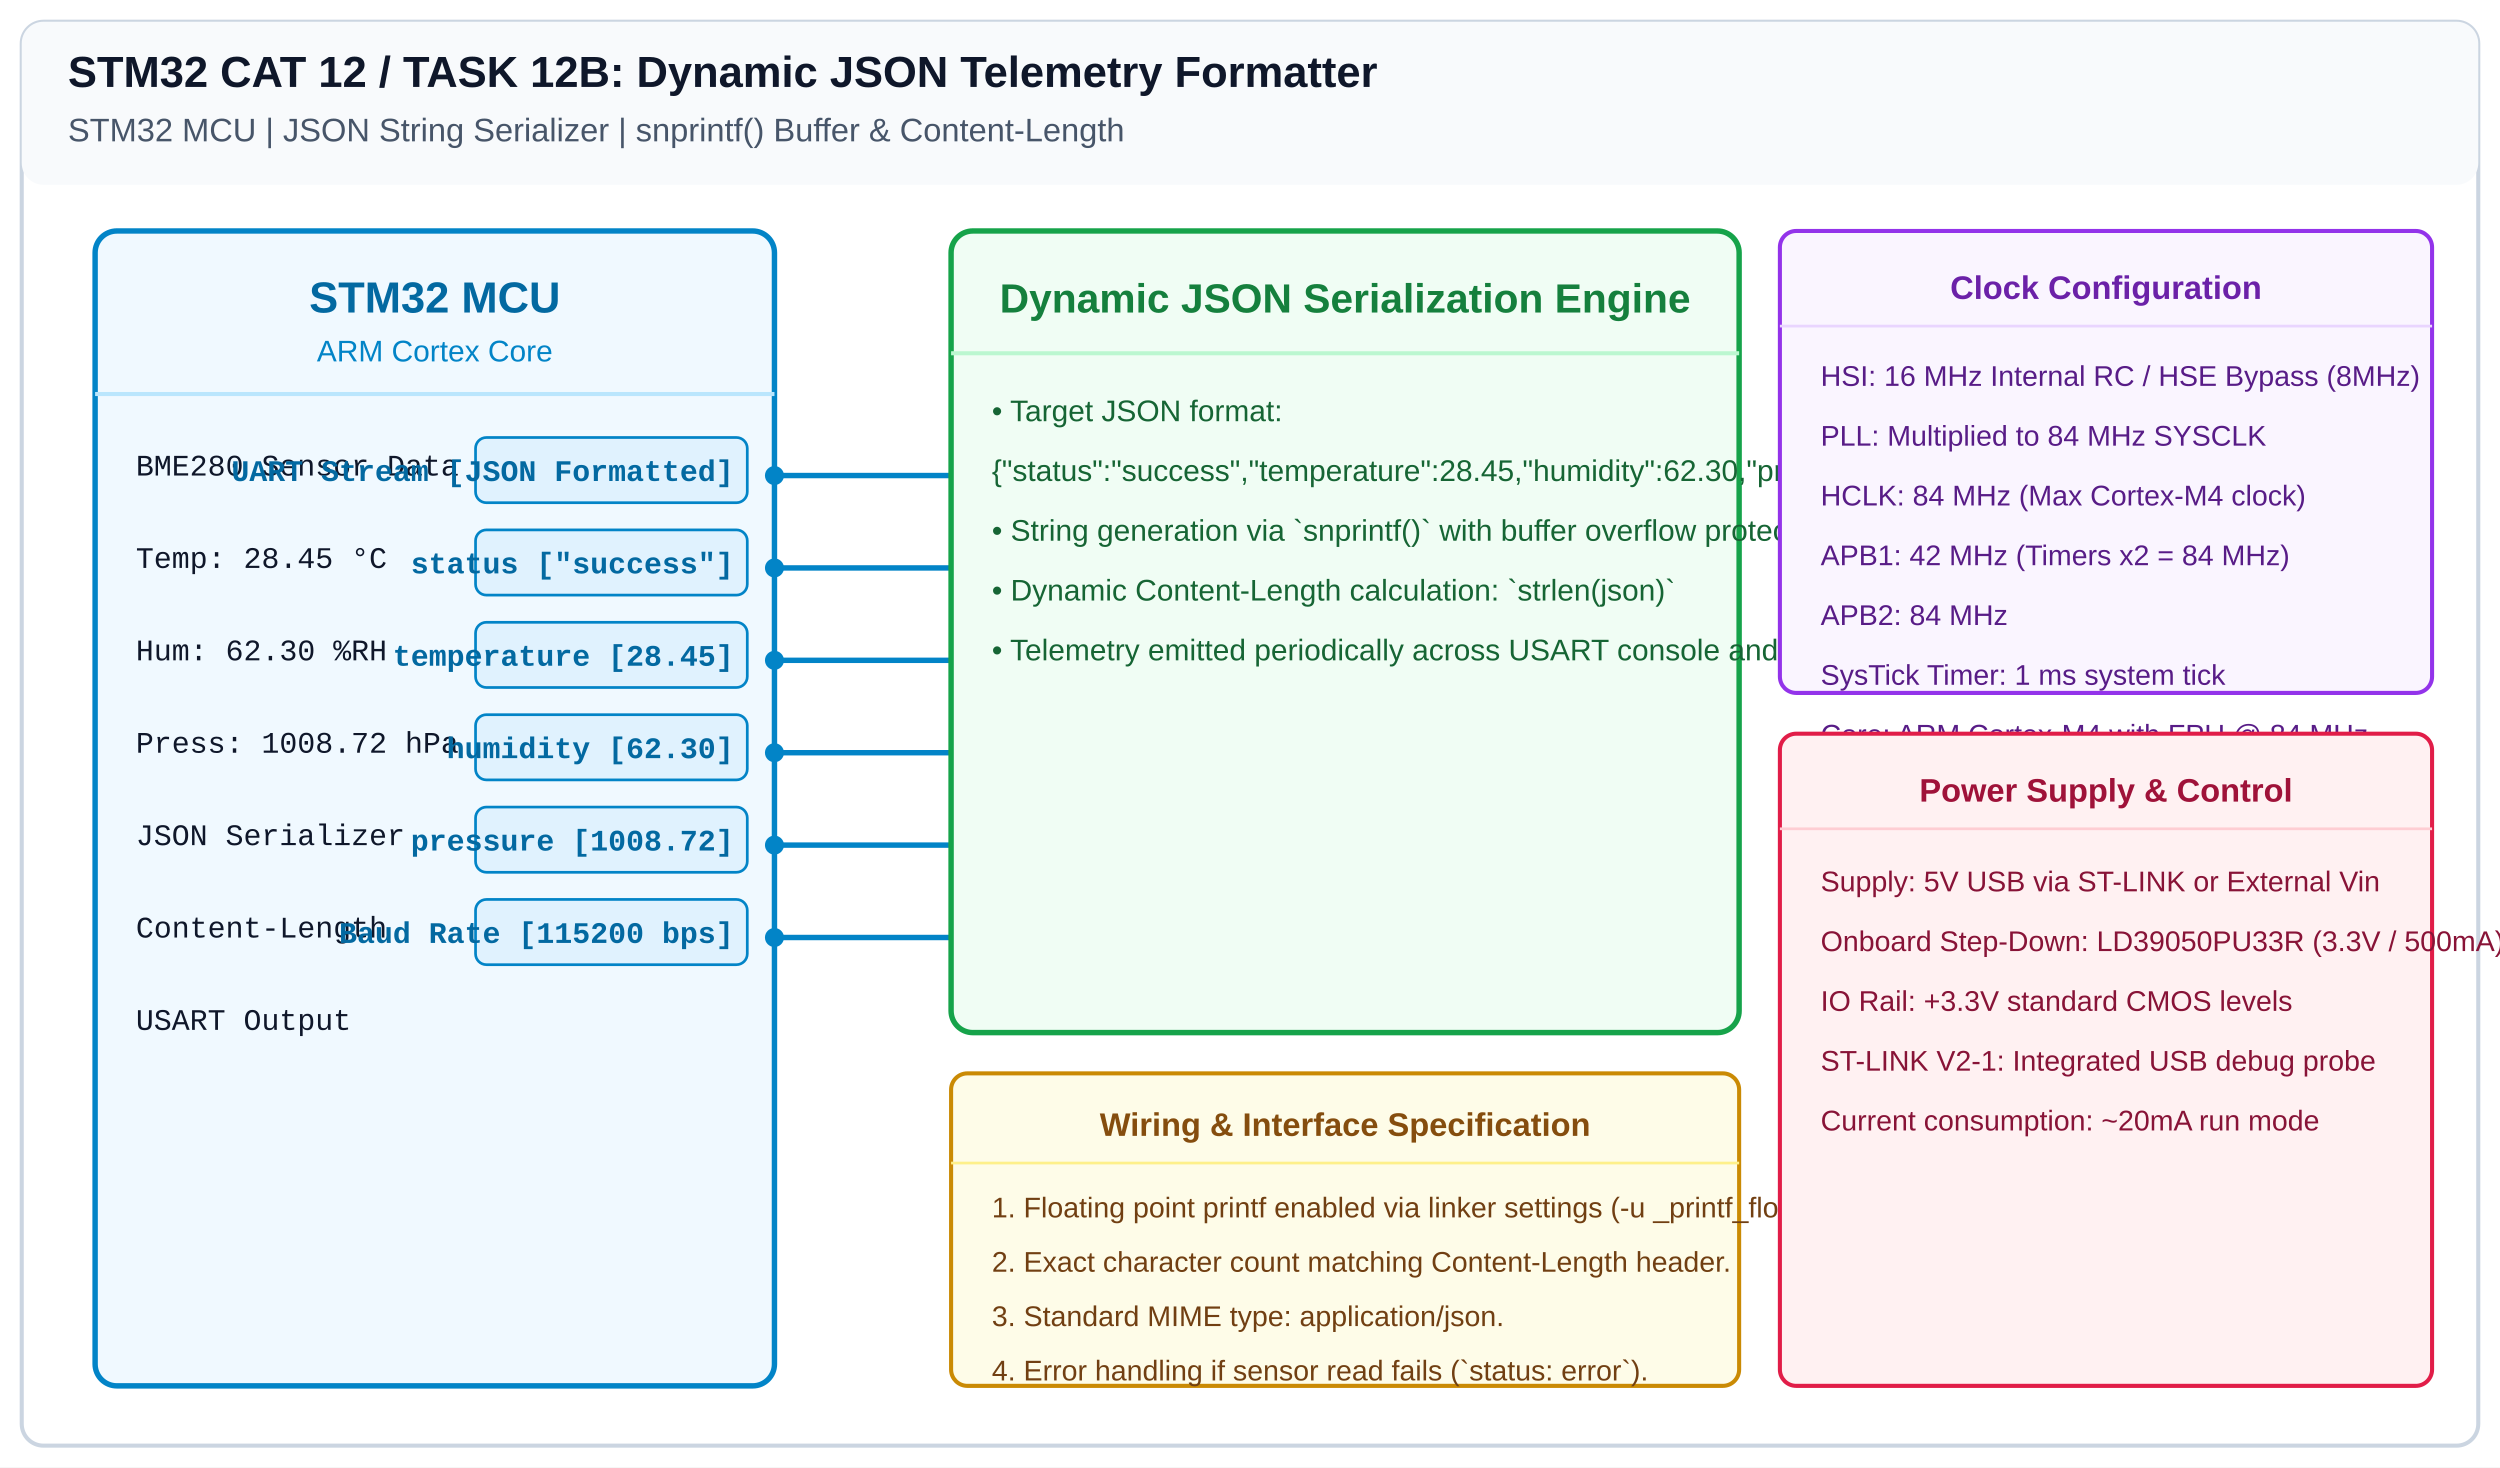
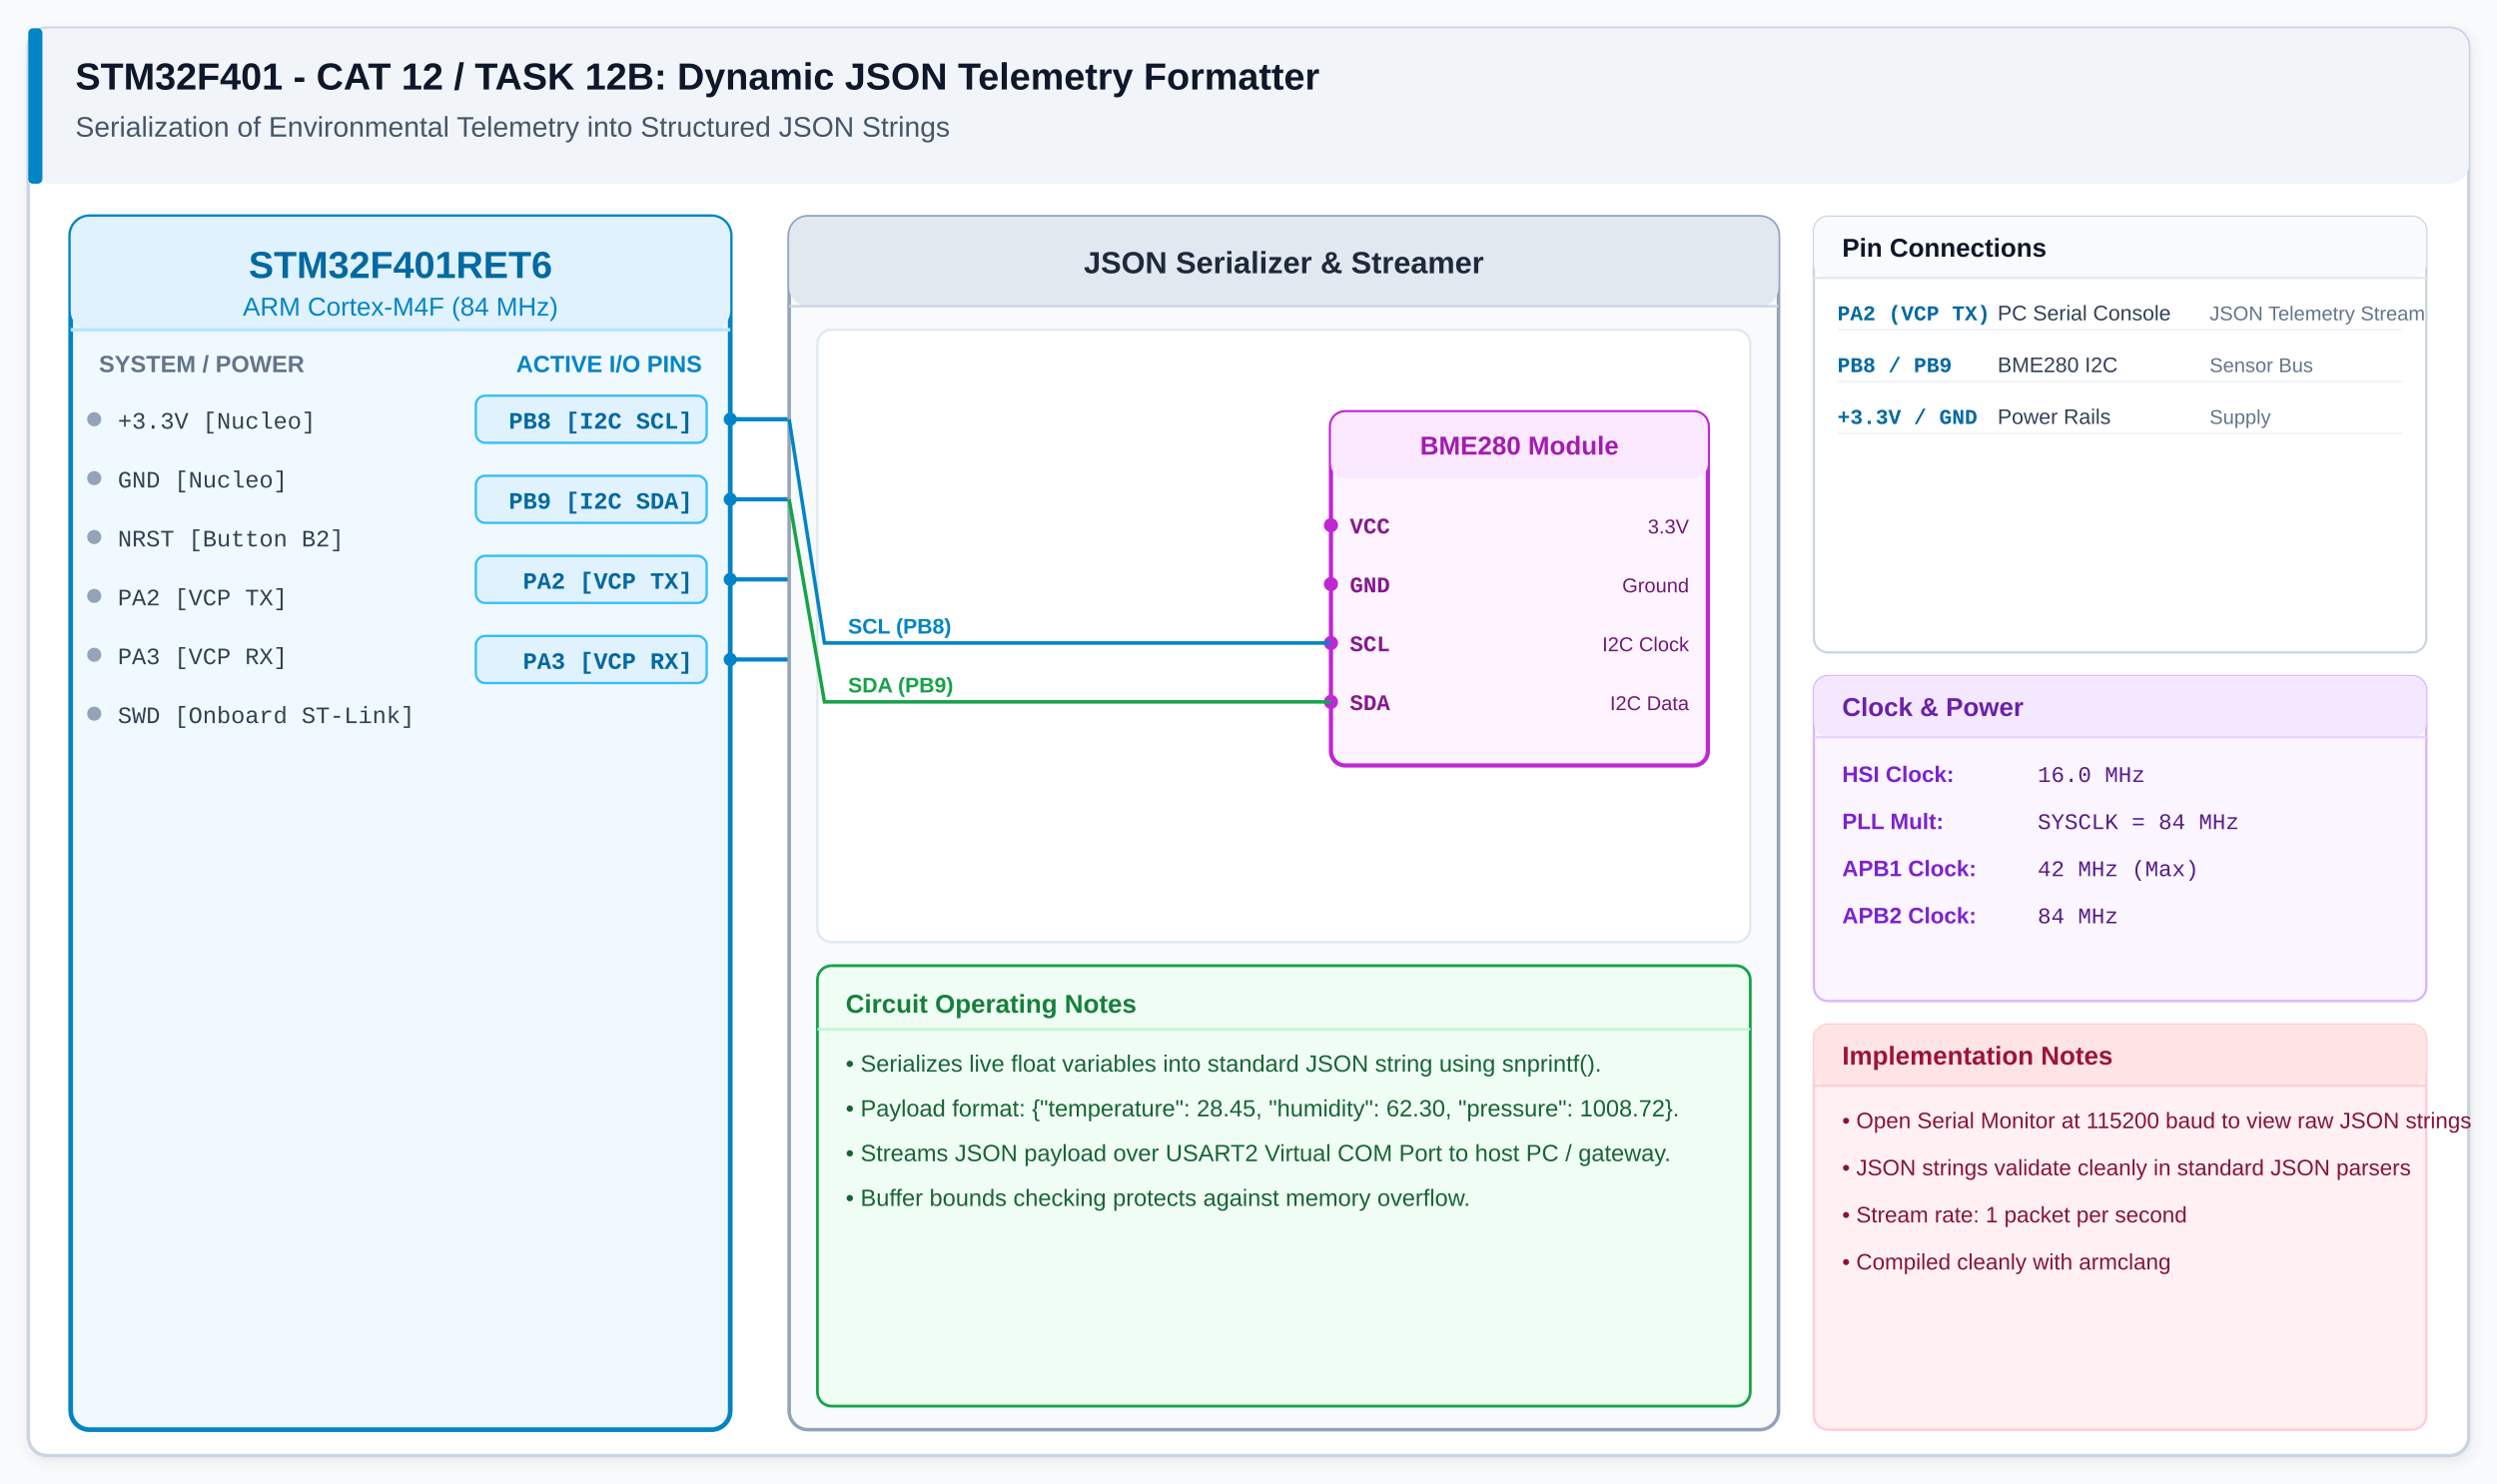
- <svg xmlns="http://www.w3.org/2000/svg" viewBox="0 0 920 540" width="920" height="540">
-   <rect x="0" y="0" width="920" height="540" fill="#ffffff" />
-   <rect x="8" y="8" width="904" height="524" fill="none" stroke="#cbd5e1" stroke-width="1.5" rx="8" />
-   <rect x="8" y="8" width="904" height="60" fill="#f8fafc" rx="8" />
-   <text x="25" y="32" font-family="Arial, sans-serif" font-size="16" font-weight="bold" fill="#0f172a">STM32 CAT 12 / TASK 12B: Dynamic JSON Telemetry Formatter</text>
-   <text x="25" y="52" font-family="Arial, sans-serif" font-size="12" fill="#475569">STM32 MCU | JSON String Serializer | snprintf() Buffer &amp; Content-Length</text>
-   <rect x="35" y="85" width="250" height="425" fill="#f0f9ff" stroke="#0284c7" stroke-width="2" rx="8" />
-   <text x="160" y="115" text-anchor="middle" font-family="Arial, sans-serif" font-size="16" font-weight="bold" fill="#0369a1">STM32 MCU</text>
-   <text x="160" y="133" text-anchor="middle" font-family="Arial, sans-serif" font-size="11" fill="#0284c7">ARM Cortex Core</text>
-   <line x1="35" y1="145" x2="285" y2="145" stroke="#bae6fd" stroke-width="1.5" />
-   <text x="50" y="175" font-family="Courier New, monospace" font-size="11" fill="#0f172a">BME280 Sensor Data</text>
-   <text x="50" y="209" font-family="Courier New, monospace" font-size="11" fill="#0f172a">Temp: 28.45 °C</text>
-   <text x="50" y="243" font-family="Courier New, monospace" font-size="11" fill="#0f172a">Hum:  62.30 %RH</text>
-   <text x="50" y="277" font-family="Courier New, monospace" font-size="11" fill="#0f172a">Press: 1008.72 hPa</text>
-   <text x="50" y="311" font-family="Courier New, monospace" font-size="11" fill="#0f172a">JSON Serializer</text>
-   <text x="50" y="345" font-family="Courier New, monospace" font-size="11" fill="#0f172a">Content-Length</text>
-   <text x="50" y="379" font-family="Courier New, monospace" font-size="11" fill="#0f172a">USART Output</text>
-   <rect x="175" y="161" width="100" height="24" fill="#e0f2fe" stroke="#0284c7" stroke-width="1" rx="4" />
-   <text x="270" y="177" text-anchor="end" font-family="Courier New, monospace" font-size="11" font-weight="bold" fill="#0369a1">UART Stream [JSON Formatted]</text>
-   <line x1="285" y1="175" x2="350" y2="175" stroke="#0284c7" stroke-width="2" />
-   <circle cx="285" cy="175" r="3.5" fill="#0284c7" />
-   <rect x="175" y="195" width="100" height="24" fill="#e0f2fe" stroke="#0284c7" stroke-width="1" rx="4" />
-   <text x="270" y="211" text-anchor="end" font-family="Courier New, monospace" font-size="11" font-weight="bold" fill="#0369a1">status ["success"]</text>
-   <line x1="285" y1="209" x2="350" y2="209" stroke="#0284c7" stroke-width="2" />
-   <circle cx="285" cy="209" r="3.5" fill="#0284c7" />
-   <rect x="175" y="229" width="100" height="24" fill="#e0f2fe" stroke="#0284c7" stroke-width="1" rx="4" />
-   <text x="270" y="245" text-anchor="end" font-family="Courier New, monospace" font-size="11" font-weight="bold" fill="#0369a1">temperature [28.45]</text>
-   <line x1="285" y1="243" x2="350" y2="243" stroke="#0284c7" stroke-width="2" />
-   <circle cx="285" cy="243" r="3.5" fill="#0284c7" />
-   <rect x="175" y="263" width="100" height="24" fill="#e0f2fe" stroke="#0284c7" stroke-width="1" rx="4" />
-   <text x="270" y="279" text-anchor="end" font-family="Courier New, monospace" font-size="11" font-weight="bold" fill="#0369a1">humidity [62.30]</text>
-   <line x1="285" y1="277" x2="350" y2="277" stroke="#0284c7" stroke-width="2" />
-   <circle cx="285" cy="277" r="3.5" fill="#0284c7" />
-   <rect x="175" y="297" width="100" height="24" fill="#e0f2fe" stroke="#0284c7" stroke-width="1" rx="4" />
-   <text x="270" y="313" text-anchor="end" font-family="Courier New, monospace" font-size="11" font-weight="bold" fill="#0369a1">pressure [1008.72]</text>
-   <line x1="285" y1="311" x2="350" y2="311" stroke="#0284c7" stroke-width="2" />
-   <circle cx="285" cy="311" r="3.5" fill="#0284c7" />
-   <rect x="175" y="331" width="100" height="24" fill="#e0f2fe" stroke="#0284c7" stroke-width="1" rx="4" />
-   <text x="270" y="347" text-anchor="end" font-family="Courier New, monospace" font-size="11" font-weight="bold" fill="#0369a1">Baud Rate [115200 bps]</text>
-   <line x1="285" y1="345" x2="350" y2="345" stroke="#0284c7" stroke-width="2" />
-   <circle cx="285" cy="345" r="3.5" fill="#0284c7" />
-   <rect x="350" y="85" width="290" height="295" fill="#f0fdf4" stroke="#16a34a" stroke-width="2" rx="8" />
-   <text x="495" y="115" text-anchor="middle" font-family="Arial, sans-serif" font-size="15" font-weight="bold" fill="#15803d">Dynamic JSON Serialization Engine</text>
-   <line x1="350" y1="130" x2="640" y2="130" stroke="#bbf7d0" stroke-width="1.5" />
-   <text x="365" y="155" font-family="Arial, sans-serif" font-size="11" fill="#166534">• Target JSON format:</text>
-   <text x="365" y="177" font-family="Arial, sans-serif" font-size="11" fill="#166534">  {"status":"success","temperature":28.45,"humidity":62.30,"pressure":1008.72}</text>
-   <text x="365" y="199" font-family="Arial, sans-serif" font-size="11" fill="#166534">• String generation via `snprintf()` with buffer overflow protection</text>
-   <text x="365" y="221" font-family="Arial, sans-serif" font-size="11" fill="#166534">• Dynamic Content-Length calculation: `strlen(json)`</text>
-   <text x="365" y="243" font-family="Arial, sans-serif" font-size="11" fill="#166534">• Telemetry emitted periodically across USART console and Wi-Fi stack</text>
-   <rect x="350" y="395" width="290" height="115" fill="#fefce8" stroke="#ca8a04" stroke-width="1.5" rx="6" />
-   <text x="495" y="418" text-anchor="middle" font-family="Arial, sans-serif" font-size="12" font-weight="bold" fill="#854d0e">Wiring &amp; Interface Specification</text>
-   <line x1="350" y1="428" x2="640" y2="428" stroke="#fef08a" stroke-width="1" />
-   <text x="365" y="448" font-family="Arial, sans-serif" font-size="10.5" fill="#713f12">1. Floating point printf enabled via linker settings (-u _printf_float).</text>
-   <text x="365" y="468" font-family="Arial, sans-serif" font-size="10.5" fill="#713f12">2. Exact character count matching Content-Length header.</text>
-   <text x="365" y="488" font-family="Arial, sans-serif" font-size="10.5" fill="#713f12">3. Standard MIME type: application/json.</text>
-   <text x="365" y="508" font-family="Arial, sans-serif" font-size="10.5" fill="#713f12">4. Error handling if sensor read fails (`status: error`).</text>
-   <rect x="655" y="85" width="240" height="170" fill="#faf5ff" stroke="#9333ea" stroke-width="1.5" rx="6" />
-   <text x="775" y="110" text-anchor="middle" font-family="Arial, sans-serif" font-size="12" font-weight="bold" fill="#6b21a8">Clock Configuration</text>
-   <line x1="655" y1="120" x2="895" y2="120" stroke="#e9d5ff" stroke-width="1" />
-   <text x="670" y="142" font-family="Arial, sans-serif" font-size="10.5" fill="#581c87">HSI: 16 MHz Internal RC / HSE Bypass (8MHz)</text>
-   <text x="670" y="164" font-family="Arial, sans-serif" font-size="10.5" fill="#581c87">PLL: Multiplied to 84 MHz SYSCLK</text>
-   <text x="670" y="186" font-family="Arial, sans-serif" font-size="10.5" fill="#581c87">HCLK: 84 MHz (Max Cortex-M4 clock)</text>
-   <text x="670" y="208" font-family="Arial, sans-serif" font-size="10.5" fill="#581c87">APB1: 42 MHz (Timers x2 = 84 MHz)</text>
-   <text x="670" y="230" font-family="Arial, sans-serif" font-size="10.5" fill="#581c87">APB2: 84 MHz</text>
-   <text x="670" y="252" font-family="Arial, sans-serif" font-size="10.5" fill="#581c87">SysTick Timer: 1 ms system tick</text>
-   <text x="670" y="274" font-family="Arial, sans-serif" font-size="10.5" fill="#581c87">Core: ARM Cortex-M4 with FPU @ 84 MHz</text>
-   <rect x="655" y="270" width="240" height="240" fill="#fff1f2" stroke="#e11d48" stroke-width="1.5" rx="6" />
-   <text x="775" y="295" text-anchor="middle" font-family="Arial, sans-serif" font-size="12" font-weight="bold" fill="#9f1239">Power Supply &amp; Control</text>
-   <line x1="655" y1="305" x2="895" y2="305" stroke="#fecdd3" stroke-width="1" />
-   <text x="670" y="328" font-family="Arial, sans-serif" font-size="10.5" fill="#881337">Supply: 5V USB via ST-LINK or External Vin</text>
-   <text x="670" y="350" font-family="Arial, sans-serif" font-size="10.5" fill="#881337">Onboard Step-Down: LD39050PU33R (3.3V / 500mA)</text>
-   <text x="670" y="372" font-family="Arial, sans-serif" font-size="10.5" fill="#881337">IO Rail: +3.3V standard CMOS levels</text>
-   <text x="670" y="394" font-family="Arial, sans-serif" font-size="10.5" fill="#881337">ST-LINK V2-1: Integrated USB debug probe</text>
-   <text x="670" y="416" font-family="Arial, sans-serif" font-size="10.5" fill="#881337">Current consumption: ~20mA run mode</text>
+ <svg xmlns="http://www.w3.org/2000/svg" viewBox="0 0 1060 630" width="1060" height="630">
+   <defs>
+     <filter id="card-shadow" x="-3%" y="-3%" width="106%" height="106%">
+       <feDropShadow dx="1" dy="2" stdDeviation="2.5" flood-color="#475569" flood-opacity="0.10" />
+     </filter>
+   </defs>
+   <rect width="1060" height="630" fill="#f8fafc" />
+   <rect x="12" y="12" width="1036" height="606" fill="#ffffff" stroke="#cbd5e1" stroke-width="1.5" rx="8" filter="url(#card-shadow)" />
+   <rect x="12" y="12" width="1036" height="66" fill="#f1f5f9" rx="8" />
+   <rect x="12" y="12" width="6" height="66" fill="#0284c7" rx="2" />
+   <text x="32" y="38" font-family="Arial, sans-serif" font-size="16" font-weight="bold" fill="#0f172a">STM32F401 - CAT 12 / TASK 12B: Dynamic JSON Telemetry Formatter</text>
+   <text x="32" y="58" font-family="Arial, sans-serif" font-size="12" fill="#475569">Serialization of Environmental Telemetry into Structured JSON Strings</text>
+   <rect x="30" y="92" width="280" height="515" fill="#f0f9ff" stroke="#0284c7" stroke-width="2" rx="8" />
+   <rect x="30" y="92" width="280" height="48" fill="#e0f2fe" rx="8" />
+   <text x="170" y="118" text-anchor="middle" font-family="Arial, sans-serif" font-size="16" font-weight="bold" fill="#0369a1">STM32F401RET6</text>
+   <text x="170" y="134" text-anchor="middle" font-family="Arial, sans-serif" font-size="11" fill="#0284c7">ARM Cortex-M4F (84 MHz)</text>
+   <line x1="30" y1="140" x2="310" y2="140" stroke="#bae6fd" stroke-width="1.5" />
+   <text x="42" y="158" font-family="Arial, sans-serif" font-size="10" font-weight="bold" fill="#64748b">SYSTEM / POWER</text>
+   <text x="298" y="158" text-anchor="end" font-family="Arial, sans-serif" font-size="10" font-weight="bold" fill="#0284c7">ACTIVE I/O PINS</text>
+   <circle cx="40" cy="178" r="3" fill="#94a3b8" />
+   <text x="50" y="182" font-family="Courier New, monospace" font-size="10" fill="#334155">+3.3V [Nucleo]</text>
+   <circle cx="40" cy="203" r="3" fill="#94a3b8" />
+   <text x="50" y="207" font-family="Courier New, monospace" font-size="10" fill="#334155">GND [Nucleo]</text>
+   <circle cx="40" cy="228" r="3" fill="#94a3b8" />
+   <text x="50" y="232" font-family="Courier New, monospace" font-size="10" fill="#334155">NRST [Button B2]</text>
+   <circle cx="40" cy="253" r="3" fill="#94a3b8" />
+   <text x="50" y="257" font-family="Courier New, monospace" font-size="10" fill="#334155">PA2 [VCP TX]</text>
+   <circle cx="40" cy="278" r="3" fill="#94a3b8" />
+   <text x="50" y="282" font-family="Courier New, monospace" font-size="10" fill="#334155">PA3 [VCP RX]</text>
+   <circle cx="40" cy="303" r="3" fill="#94a3b8" />
+   <text x="50" y="307" font-family="Courier New, monospace" font-size="10" fill="#334155">SWD [Onboard ST-Link]</text>
+   <rect x="202" y="168" width="98" height="20" fill="#e0f2fe" stroke="#38bdf8" stroke-width="1" rx="4" />
+   <text x="294" y="182" text-anchor="end" font-family="Courier New, monospace" font-size="10" font-weight="bold" fill="#0369a1">PB8 [I2C SCL]</text>
+   <line x1="310" y1="178" x2="335" y2="178" stroke="#0284c7" stroke-width="1.8" />
+   <circle cx="310" cy="178" r="2.8" fill="#0284c7" />
+   <rect x="202" y="202" width="98" height="20" fill="#e0f2fe" stroke="#38bdf8" stroke-width="1" rx="4" />
+   <text x="294" y="216" text-anchor="end" font-family="Courier New, monospace" font-size="10" font-weight="bold" fill="#0369a1">PB9 [I2C SDA]</text>
+   <line x1="310" y1="212" x2="335" y2="212" stroke="#0284c7" stroke-width="1.8" />
+   <circle cx="310" cy="212" r="2.8" fill="#0284c7" />
+   <rect x="202" y="236" width="98" height="20" fill="#e0f2fe" stroke="#38bdf8" stroke-width="1" rx="4" />
+   <text x="294" y="250" text-anchor="end" font-family="Courier New, monospace" font-size="10" font-weight="bold" fill="#0369a1">PA2 [VCP TX]</text>
+   <line x1="310" y1="246" x2="335" y2="246" stroke="#0284c7" stroke-width="1.8" />
+   <circle cx="310" cy="246" r="2.8" fill="#0284c7" />
+   <rect x="202" y="270" width="98" height="20" fill="#e0f2fe" stroke="#38bdf8" stroke-width="1" rx="4" />
+   <text x="294" y="284" text-anchor="end" font-family="Courier New, monospace" font-size="10" font-weight="bold" fill="#0369a1">PA3 [VCP RX]</text>
+   <line x1="310" y1="280" x2="335" y2="280" stroke="#0284c7" stroke-width="1.8" />
+   <circle cx="310" cy="280" r="2.8" fill="#0284c7" />
+   <rect x="335" y="92" width="420" height="515" fill="#f8fafc" stroke="#94a3b8" stroke-width="1.5" rx="8" />
+   <rect x="335" y="92" width="420" height="38" fill="#e2e8f0" rx="8" />
+   <text x="545" y="116" text-anchor="middle" font-family="Arial, sans-serif" font-size="13" font-weight="bold" fill="#1e293b">JSON Serializer &amp; Streamer</text>
+   <line x1="335" y1="130" x2="755" y2="130" stroke="#cbd5e1" stroke-width="1" />
+   <rect x="347" y="140" width="396" height="260" fill="#ffffff" stroke="#e2e8f0" stroke-width="1" rx="6" />
+   <rect x="565" y="175" width="160" height="150" fill="#fdf4ff" stroke="#c026d3" stroke-width="1.8" rx="6" />
+   <rect x="565" y="175" width="160" height="28" fill="#fae8ff" rx="6" />
+   <text x="645" y="193" text-anchor="middle" font-family="Arial, sans-serif" font-size="11" font-weight="bold" fill="#a21caf">BME280 Module</text>
+   <circle cx="565" cy="223" r="3" fill="#c026d3" />
+   <text x="573" y="226.5" font-family="Courier New, monospace" font-size="9.5" font-weight="bold" fill="#86198f">VCC</text>
+   <text x="717" y="226.5" text-anchor="end" font-family="Arial, sans-serif" font-size="8.5" fill="#701a75">3.3V</text>
+   <circle cx="565" cy="248" r="3" fill="#c026d3" />
+   <text x="573" y="251.5" font-family="Courier New, monospace" font-size="9.5" font-weight="bold" fill="#86198f">GND</text>
+   <text x="717" y="251.5" text-anchor="end" font-family="Arial, sans-serif" font-size="8.5" fill="#701a75">Ground</text>
+   <circle cx="565" cy="273" r="3" fill="#c026d3" />
+   <text x="573" y="276.5" font-family="Courier New, monospace" font-size="9.5" font-weight="bold" fill="#86198f">SCL</text>
+   <text x="717" y="276.5" text-anchor="end" font-family="Arial, sans-serif" font-size="8.5" fill="#701a75">I2C Clock</text>
+   <circle cx="565" cy="298" r="3" fill="#c026d3" />
+   <text x="573" y="301.5" font-family="Courier New, monospace" font-size="9.5" font-weight="bold" fill="#86198f">SDA</text>
+   <text x="717" y="301.5" text-anchor="end" font-family="Arial, sans-serif" font-size="8.5" fill="#701a75">I2C Data</text>
+   <path d="M 335 178 L 350 273 L 565 273" fill="none" stroke="#0284c7" stroke-width="1.5" />
+   <text x="360" y="269" font-family="Arial, sans-serif" font-size="9" font-weight="bold" fill="#0284c7">SCL (PB8)</text>
+   <path d="M 335 212 L 350 298 L 565 298" fill="none" stroke="#16a34a" stroke-width="1.5" />
+   <text x="360" y="294" font-family="Arial, sans-serif" font-size="9" font-weight="bold" fill="#16a34a">SDA (PB9)</text>
+   <rect x="347" y="410" width="396" height="187" fill="#f0fdf4" stroke="#16a34a" stroke-width="1.2" rx="6" />
+   <text x="359" y="430" font-family="Arial, sans-serif" font-size="11" font-weight="bold" fill="#15803d">Circuit Operating Notes</text>
+   <line x1="347" y1="437" x2="743" y2="437" stroke="#bbf7d0" stroke-width="1" />
+   <text x="359" y="455" font-family="Arial, sans-serif" font-size="10" fill="#166534">• Serializes live float variables into standard JSON string using snprintf().</text>
+   <text x="359" y="474" font-family="Arial, sans-serif" font-size="10" fill="#166534">• Payload format: {"temperature": 28.45, "humidity": 62.30, "pressure": 1008.72}.</text>
+   <text x="359" y="493" font-family="Arial, sans-serif" font-size="10" fill="#166534">• Streams JSON payload over USART2 Virtual COM Port to host PC / gateway.</text>
+   <text x="359" y="512" font-family="Arial, sans-serif" font-size="10" fill="#166534">• Buffer bounds checking protects against memory overflow.</text>
+   <rect x="770" y="92" width="260" height="185" fill="#ffffff" stroke="#cbd5e1" stroke-width="1" rx="6" />
+   <rect x="770" y="92" width="260" height="26" fill="#f8fafc" rx="6" />
+   <text x="782" y="109" font-family="Arial, sans-serif" font-size="11" font-weight="bold" fill="#0f172a">Pin Connections</text>
+   <line x1="770" y1="118" x2="1030" y2="118" stroke="#e2e8f0" stroke-width="1" />
+   <text x="780" y="136" font-family="Courier New, monospace" font-size="9" font-weight="bold" fill="#0369a1">PA2 (VCP TX)</text>
+   <text x="848" y="136" font-family="Arial, sans-serif" font-size="9" fill="#334155">PC Serial Console</text>
+   <text x="938" y="136" font-family="Arial, sans-serif" font-size="8.5" fill="#64748b">JSON Telemetry Stream</text>
+   <line x1="780" y1="140" x2="1020" y2="140" stroke="#f1f5f9" stroke-width="1" />
+   <text x="780" y="158" font-family="Courier New, monospace" font-size="9" font-weight="bold" fill="#0369a1">PB8 / PB9</text>
+   <text x="848" y="158" font-family="Arial, sans-serif" font-size="9" fill="#334155">BME280 I2C</text>
+   <text x="938" y="158" font-family="Arial, sans-serif" font-size="8.5" fill="#64748b">Sensor Bus</text>
+   <line x1="780" y1="162" x2="1020" y2="162" stroke="#f1f5f9" stroke-width="1" />
+   <text x="780" y="180" font-family="Courier New, monospace" font-size="9" font-weight="bold" fill="#0369a1">+3.3V / GND</text>
+   <text x="848" y="180" font-family="Arial, sans-serif" font-size="9" fill="#334155">Power Rails</text>
+   <text x="938" y="180" font-family="Arial, sans-serif" font-size="8.5" fill="#64748b">Supply</text>
+   <line x1="780" y1="184" x2="1020" y2="184" stroke="#f1f5f9" stroke-width="1" />
+   <rect x="770" y="287" width="260" height="138" fill="#faf5ff" stroke="#d8b4fe" stroke-width="1" rx="6" />
+   <rect x="770" y="287" width="260" height="26" fill="#f3e8ff" rx="6" />
+   <text x="782" y="304" font-family="Arial, sans-serif" font-size="11" font-weight="bold" fill="#6b21a8">Clock &amp; Power</text>
+   <line x1="770" y1="313" x2="1030" y2="313" stroke="#e9d5ff" stroke-width="1" />
+   <text x="782" y="332" font-family="Arial, sans-serif" font-size="9.5" font-weight="bold" fill="#7e22ce">HSI Clock:</text>
+   <text x="865" y="332" font-family="Courier New, monospace" font-size="9.5" fill="#581c87">16.0 MHz</text>
+   <text x="782" y="352" font-family="Arial, sans-serif" font-size="9.5" font-weight="bold" fill="#7e22ce">PLL Mult:</text>
+   <text x="865" y="352" font-family="Courier New, monospace" font-size="9.5" fill="#581c87">SYSCLK = 84 MHz</text>
+   <text x="782" y="372" font-family="Arial, sans-serif" font-size="9.5" font-weight="bold" fill="#7e22ce">APB1 Clock:</text>
+   <text x="865" y="372" font-family="Courier New, monospace" font-size="9.5" fill="#581c87">42 MHz (Max)</text>
+   <text x="782" y="392" font-family="Arial, sans-serif" font-size="9.5" font-weight="bold" fill="#7e22ce">APB2 Clock:</text>
+   <text x="865" y="392" font-family="Courier New, monospace" font-size="9.5" fill="#581c87">84 MHz</text>
+   <rect x="770" y="435" width="260" height="172" fill="#fff1f2" stroke="#fecdd3" stroke-width="1" rx="6" />
+   <rect x="770" y="435" width="260" height="26" fill="#ffe4e6" rx="6" />
+   <text x="782" y="452" font-family="Arial, sans-serif" font-size="11" font-weight="bold" fill="#9f1239">Implementation Notes</text>
+   <line x1="770" y1="461" x2="1030" y2="461" stroke="#fecdd3" stroke-width="1" />
+   <text x="782" y="479" font-family="Arial, sans-serif" font-size="9.5" fill="#881337">• Open Serial Monitor at 115200 baud to view raw JSON strings</text>
+   <text x="782" y="499" font-family="Arial, sans-serif" font-size="9.5" fill="#881337">• JSON strings validate cleanly in standard JSON parsers</text>
+   <text x="782" y="519" font-family="Arial, sans-serif" font-size="9.5" fill="#881337">• Stream rate: 1 packet per second</text>
+   <text x="782" y="539" font-family="Arial, sans-serif" font-size="9.5" fill="#881337">• Compiled cleanly with armclang</text>
</svg>
